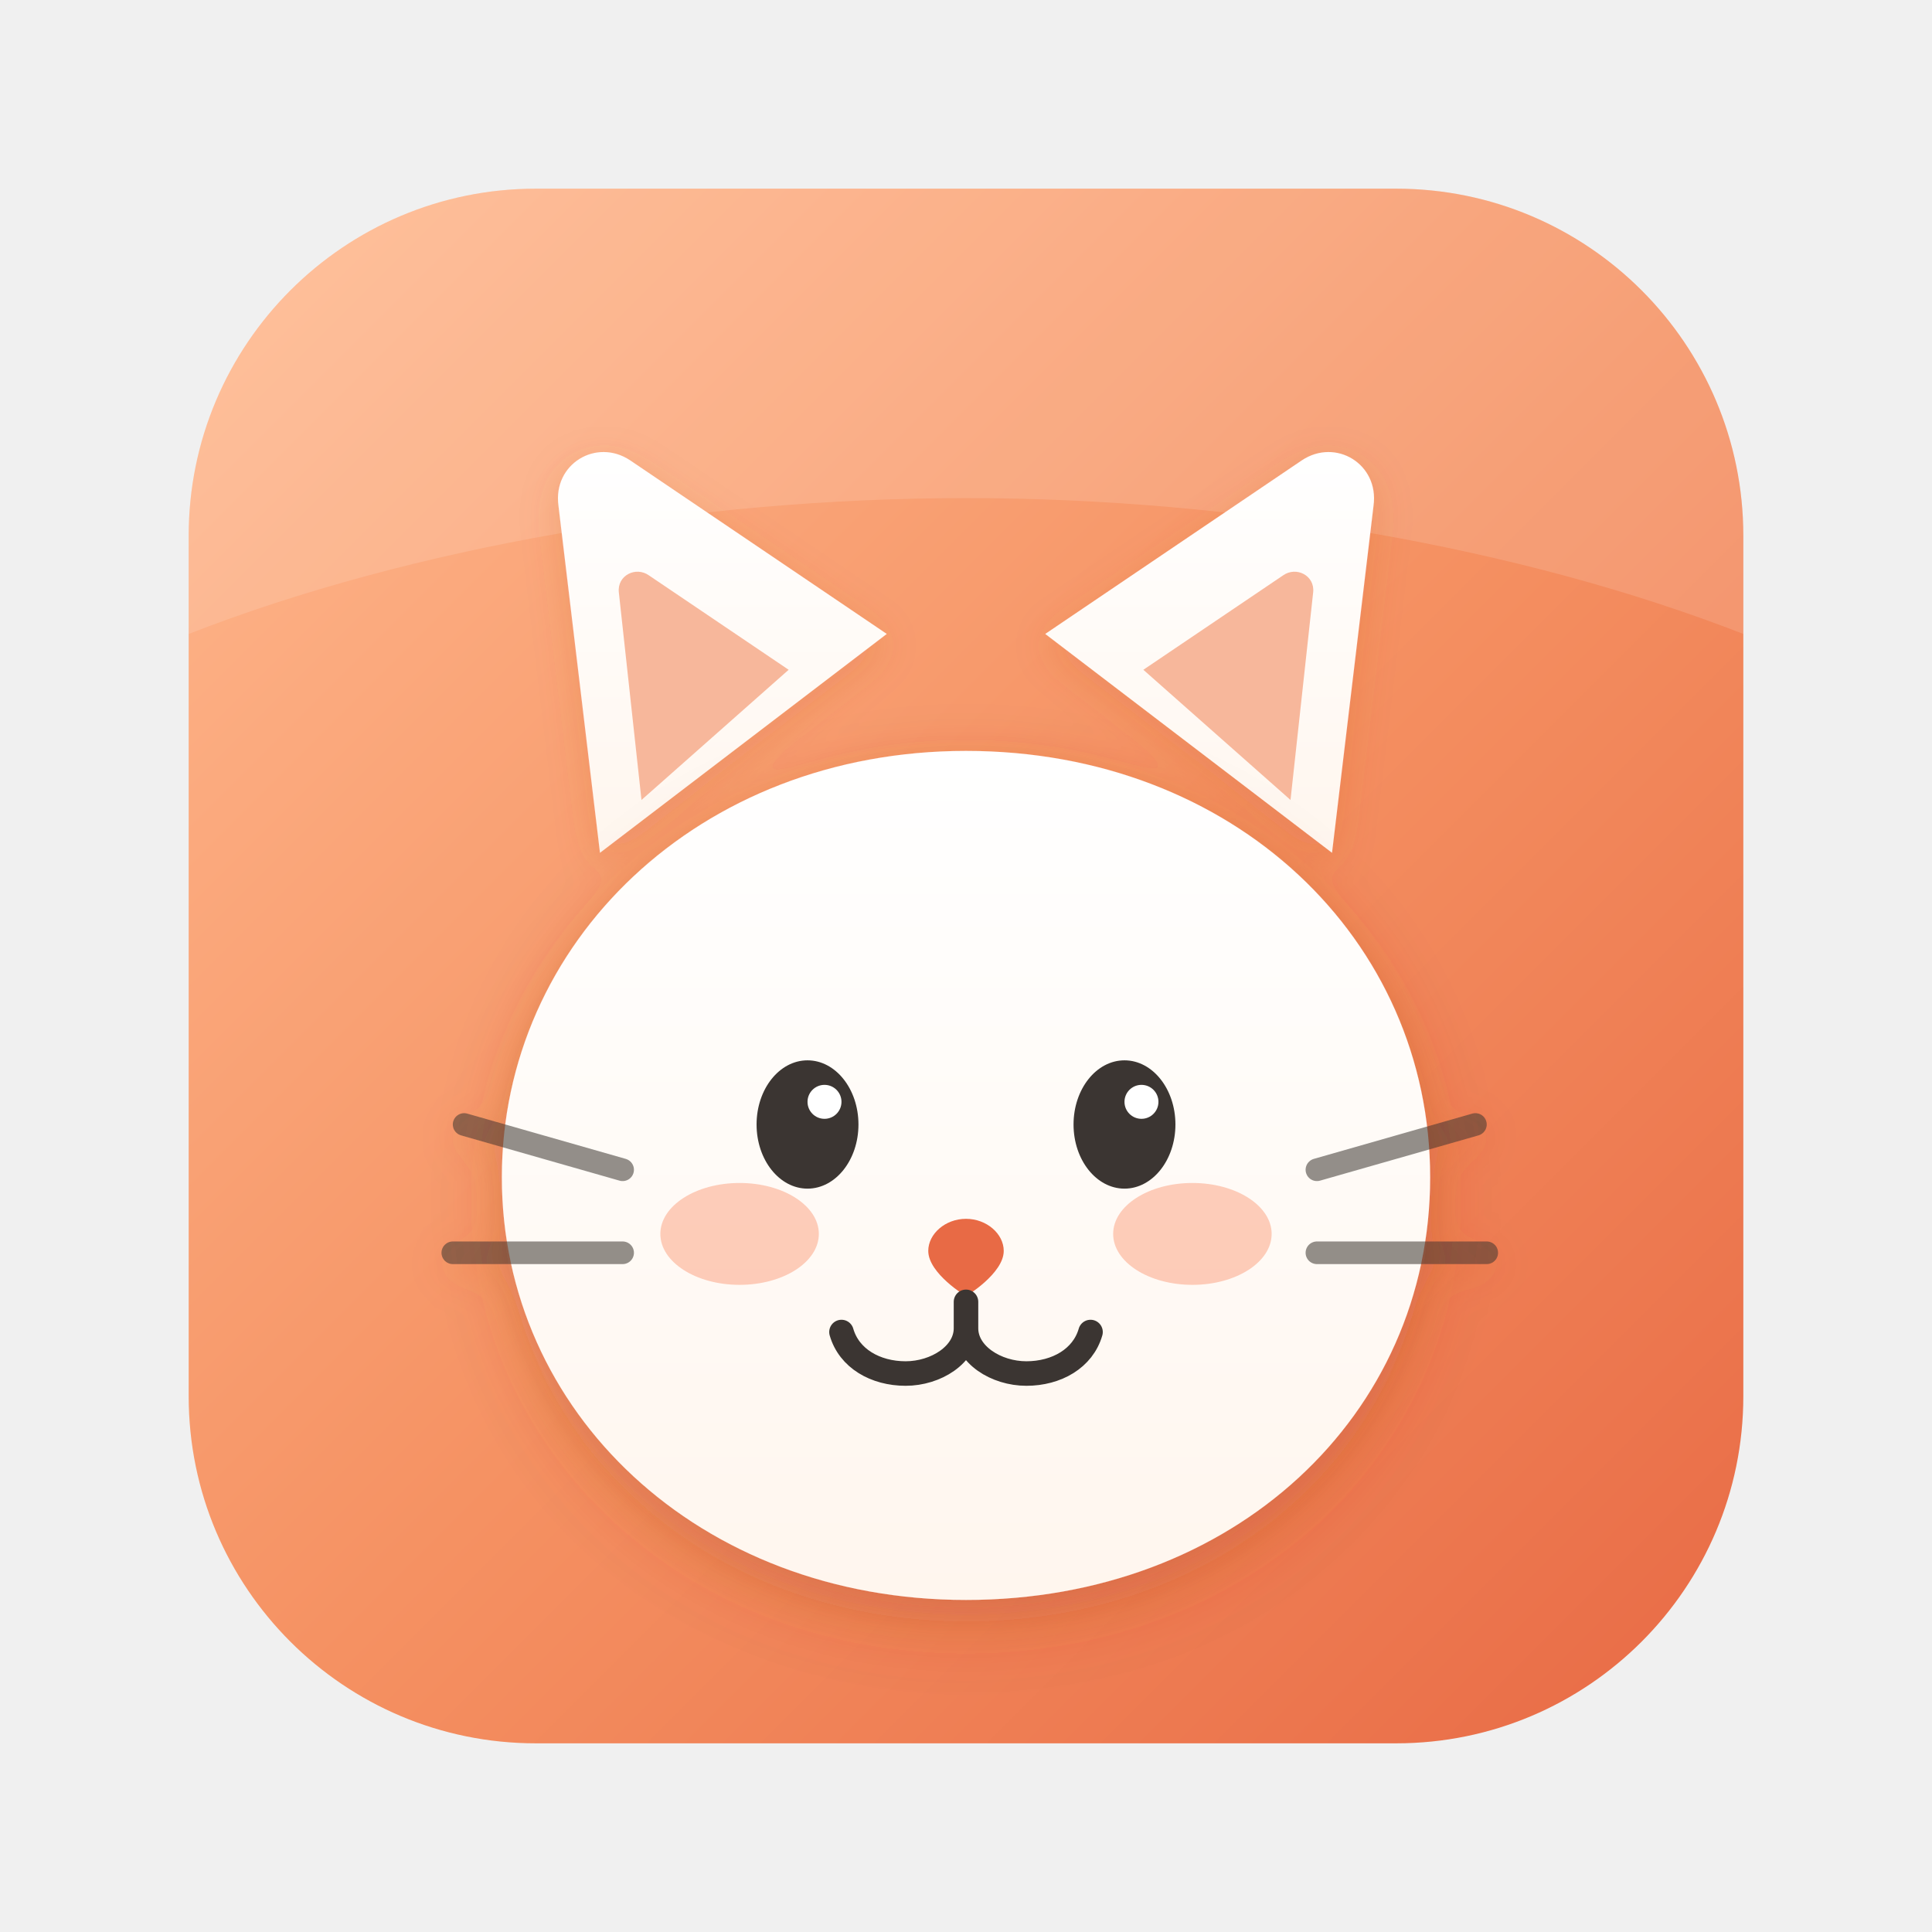
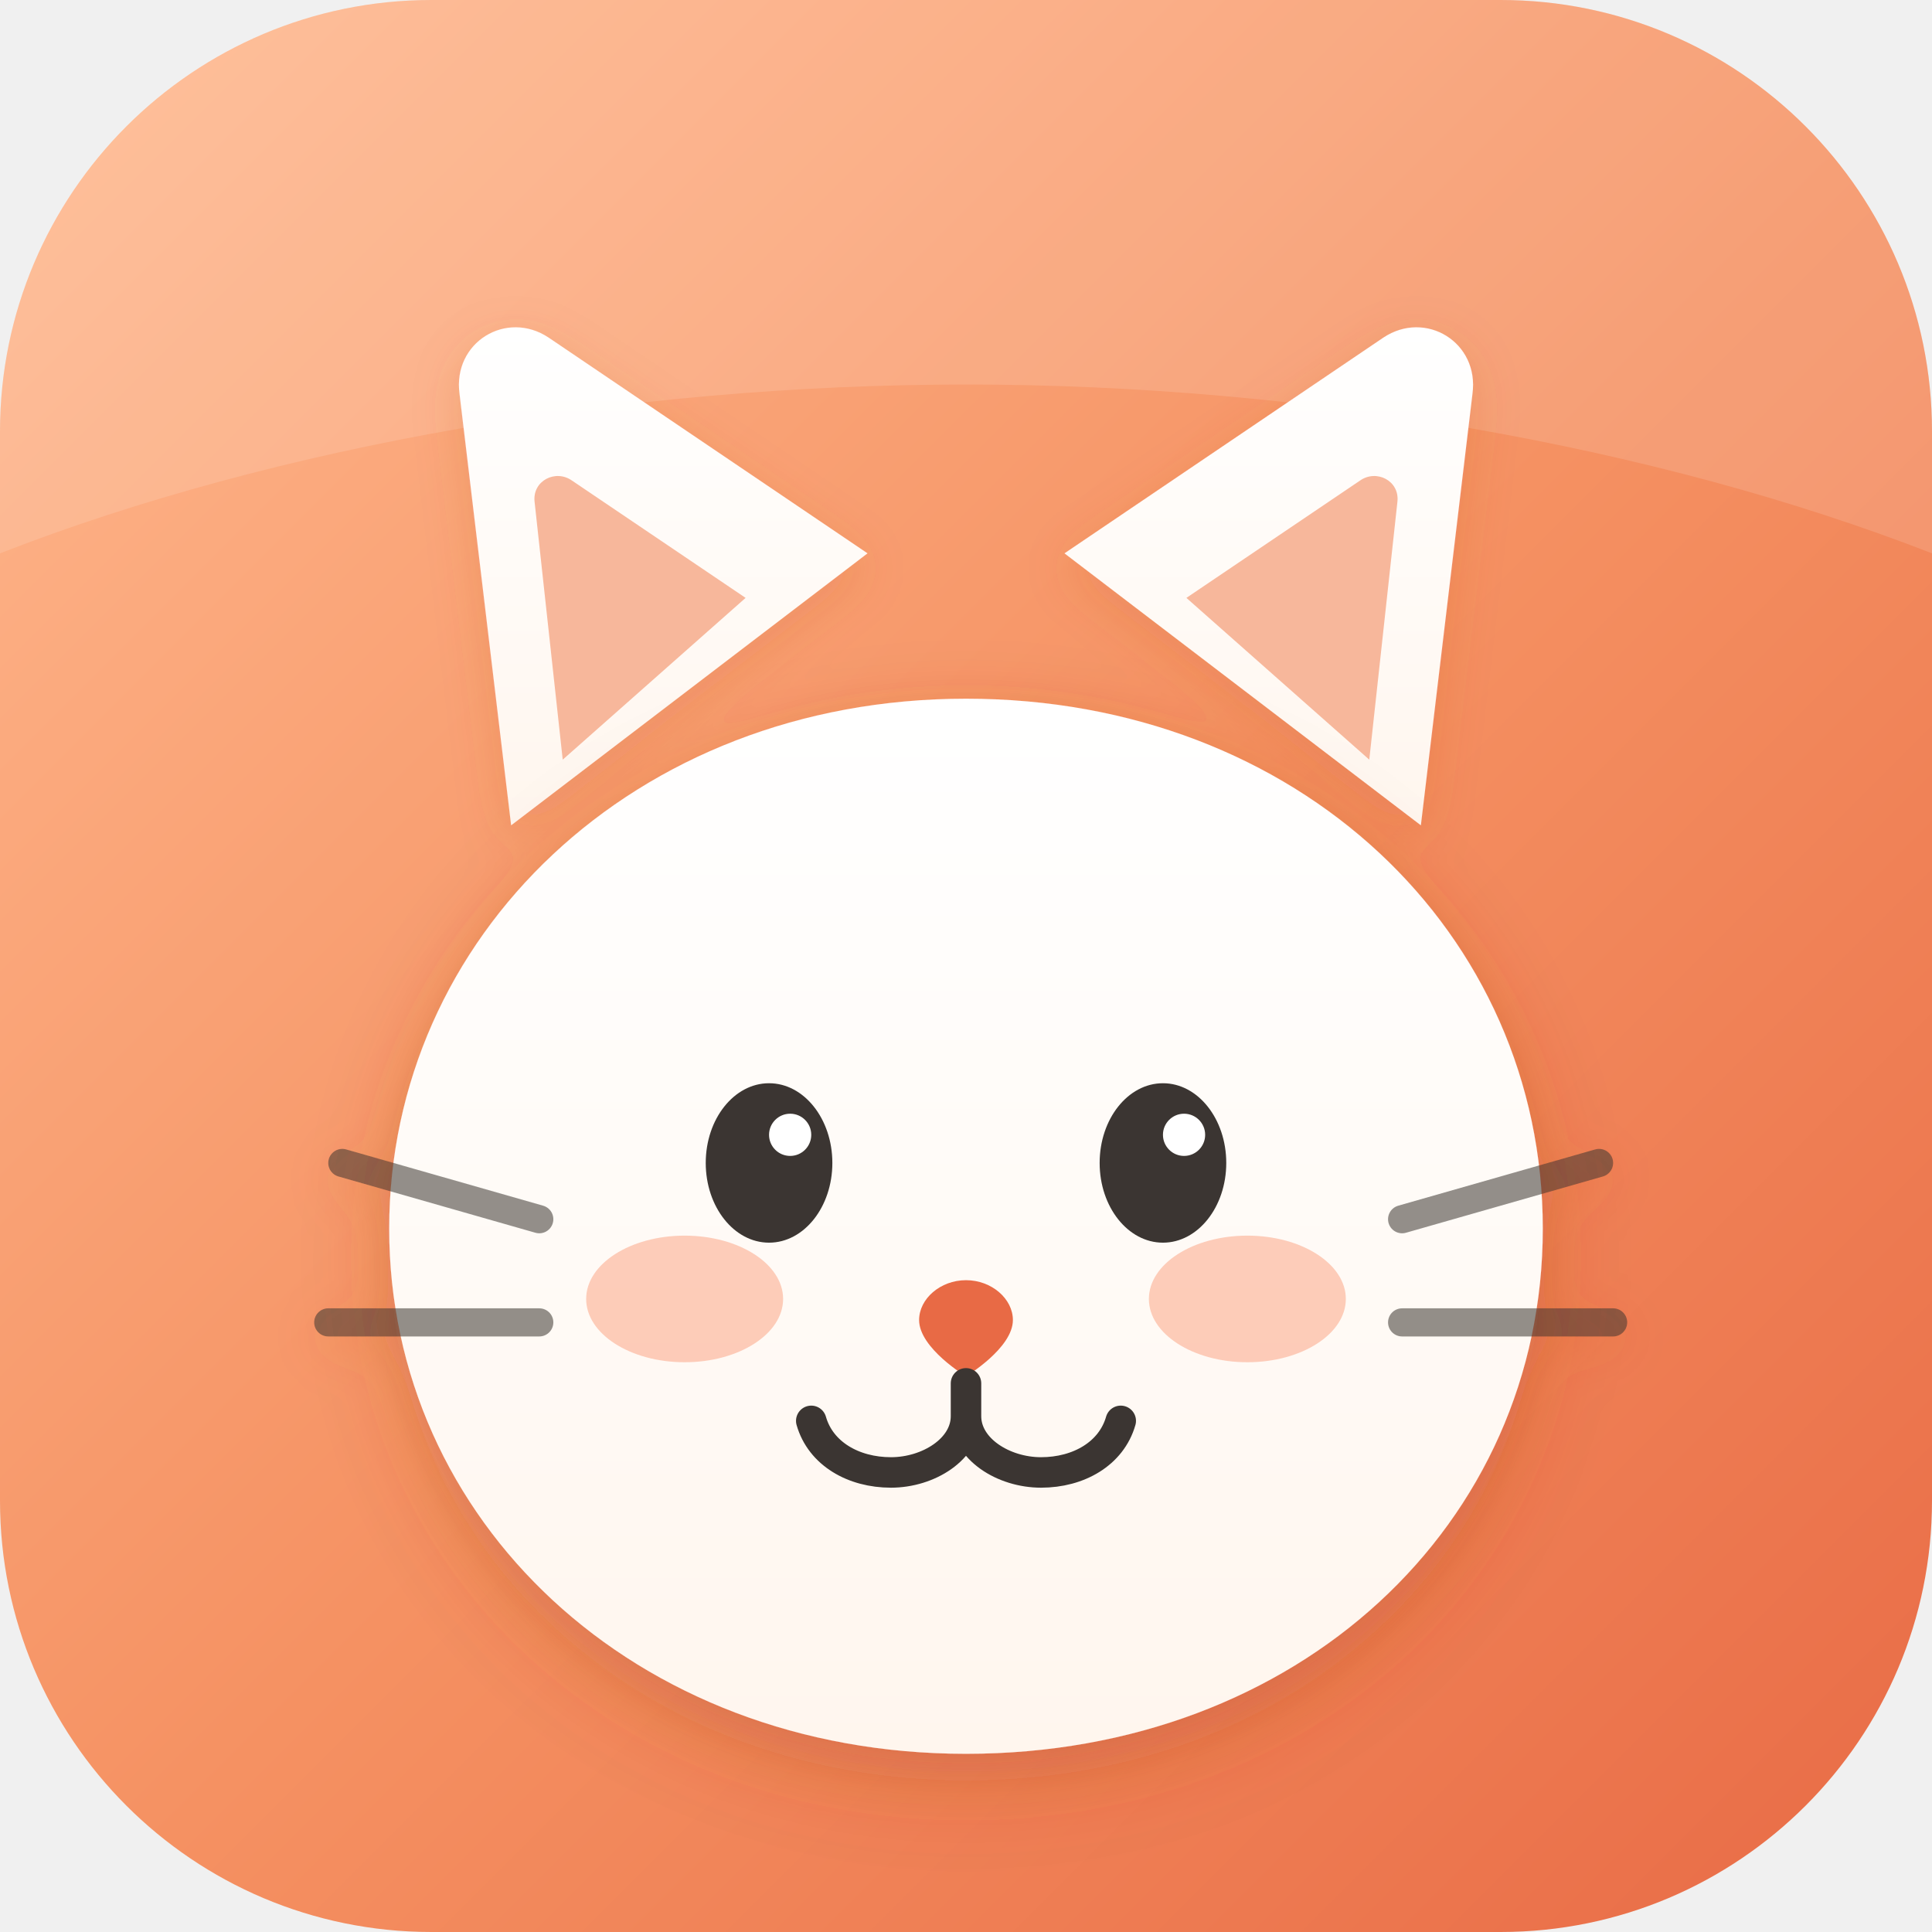
- <svg xmlns="http://www.w3.org/2000/svg" viewBox="0 0 1024 1024" width="1024" height="1024">
+ <svg xmlns="http://www.w3.org/2000/svg" viewBox="100 100 824 824" width="1024" height="1024">
  <defs>
    <linearGradient id="bg" x1="0" y1="0" x2="1" y2="1">
      <stop offset="0%" stop-color="#FFB98F" />
      <stop offset="52%" stop-color="#F59162" />
      <stop offset="100%" stop-color="#E86A45" />
    </linearGradient>
    <linearGradient id="face" x1="0.5" y1="0" x2="0.5" y2="1">
      <stop offset="0%" stop-color="#FFFFFF" />
      <stop offset="100%" stop-color="#FFF6EE" />
    </linearGradient>
    <filter id="soft-shadow" x="-20%" y="-20%" width="140%" height="140%">
      <feDropShadow dx="0" dy="12" stdDeviation="18" flood-color="#A5462A" flood-opacity="0.22" />
    </filter>
    <filter id="inner-glow" x="-30%" y="-30%" width="160%" height="160%">
      <feDropShadow dx="0" dy="6" stdDeviation="10" flood-color="#C25433" flood-opacity="0.18" />
    </filter>
  </defs>
  <rect x="100" y="100" width="824" height="824" rx="184" fill="url(#bg)" />
  <path d="M100 284C100 182 182 100 284 100h456c102 0 184 82 184 184v52c-118-46-268-72-412-72S218 290 100 336Z" fill="#FFFFFF" opacity="0.13" />
  <g filter="url(#inner-glow)">
    <path d="M318 452 296 268c-3-22 20-36 38-24l136 92Z" fill="url(#face)" />
    <path d="M706 452 728 268c3-22-20-36-38-24l-136 92Z" fill="url(#face)" />
    <path d="M340 424 328 314c-1-9 9-14 16-9l74 50Z" fill="#F7B79B" />
    <path d="M684 424 696 314c1-9-9-14-16-9l-74 50Z" fill="#F7B79B" />
    <path d="M512 398c142 0 246 100 246 226S654 848 512 848 266 748 266 624s104-226 246-226Z" fill="url(#face)" filter="url(#soft-shadow)" />
    <ellipse cx="392" cy="654" rx="42" ry="27" fill="#FB9E7C" opacity="0.5" />
    <ellipse cx="632" cy="654" rx="42" ry="27" fill="#FB9E7C" opacity="0.5" />
    <ellipse cx="428" cy="596" rx="27" ry="34" fill="#3B3530" />
    <ellipse cx="596" cy="596" rx="27" ry="34" fill="#3B3530" />
    <circle cx="437" cy="584" r="9" fill="#FFFFFF" />
    <circle cx="605" cy="584" r="9" fill="#FFFFFF" />
    <path d="M512 646c11 0 20 8 20 17 0 12-20 24-20 24s-20-12-20-24c0-9 9-17 20-17Z" fill="#E86A45" />
    <path d="M512 690v14c0 14-16 24-32 24s-30-8-34-22M512 704c0 14 16 24 32 24s30-8 34-22" fill="none" stroke="#3B3530" stroke-width="13" stroke-linecap="round" />
    <path d="M330 620 246 596M330 664 240 664M698 620 782 596M698 664 788 664" fill="none" stroke="#3B3530" stroke-width="12" stroke-linecap="round" opacity="0.55" />
  </g>
</svg>
